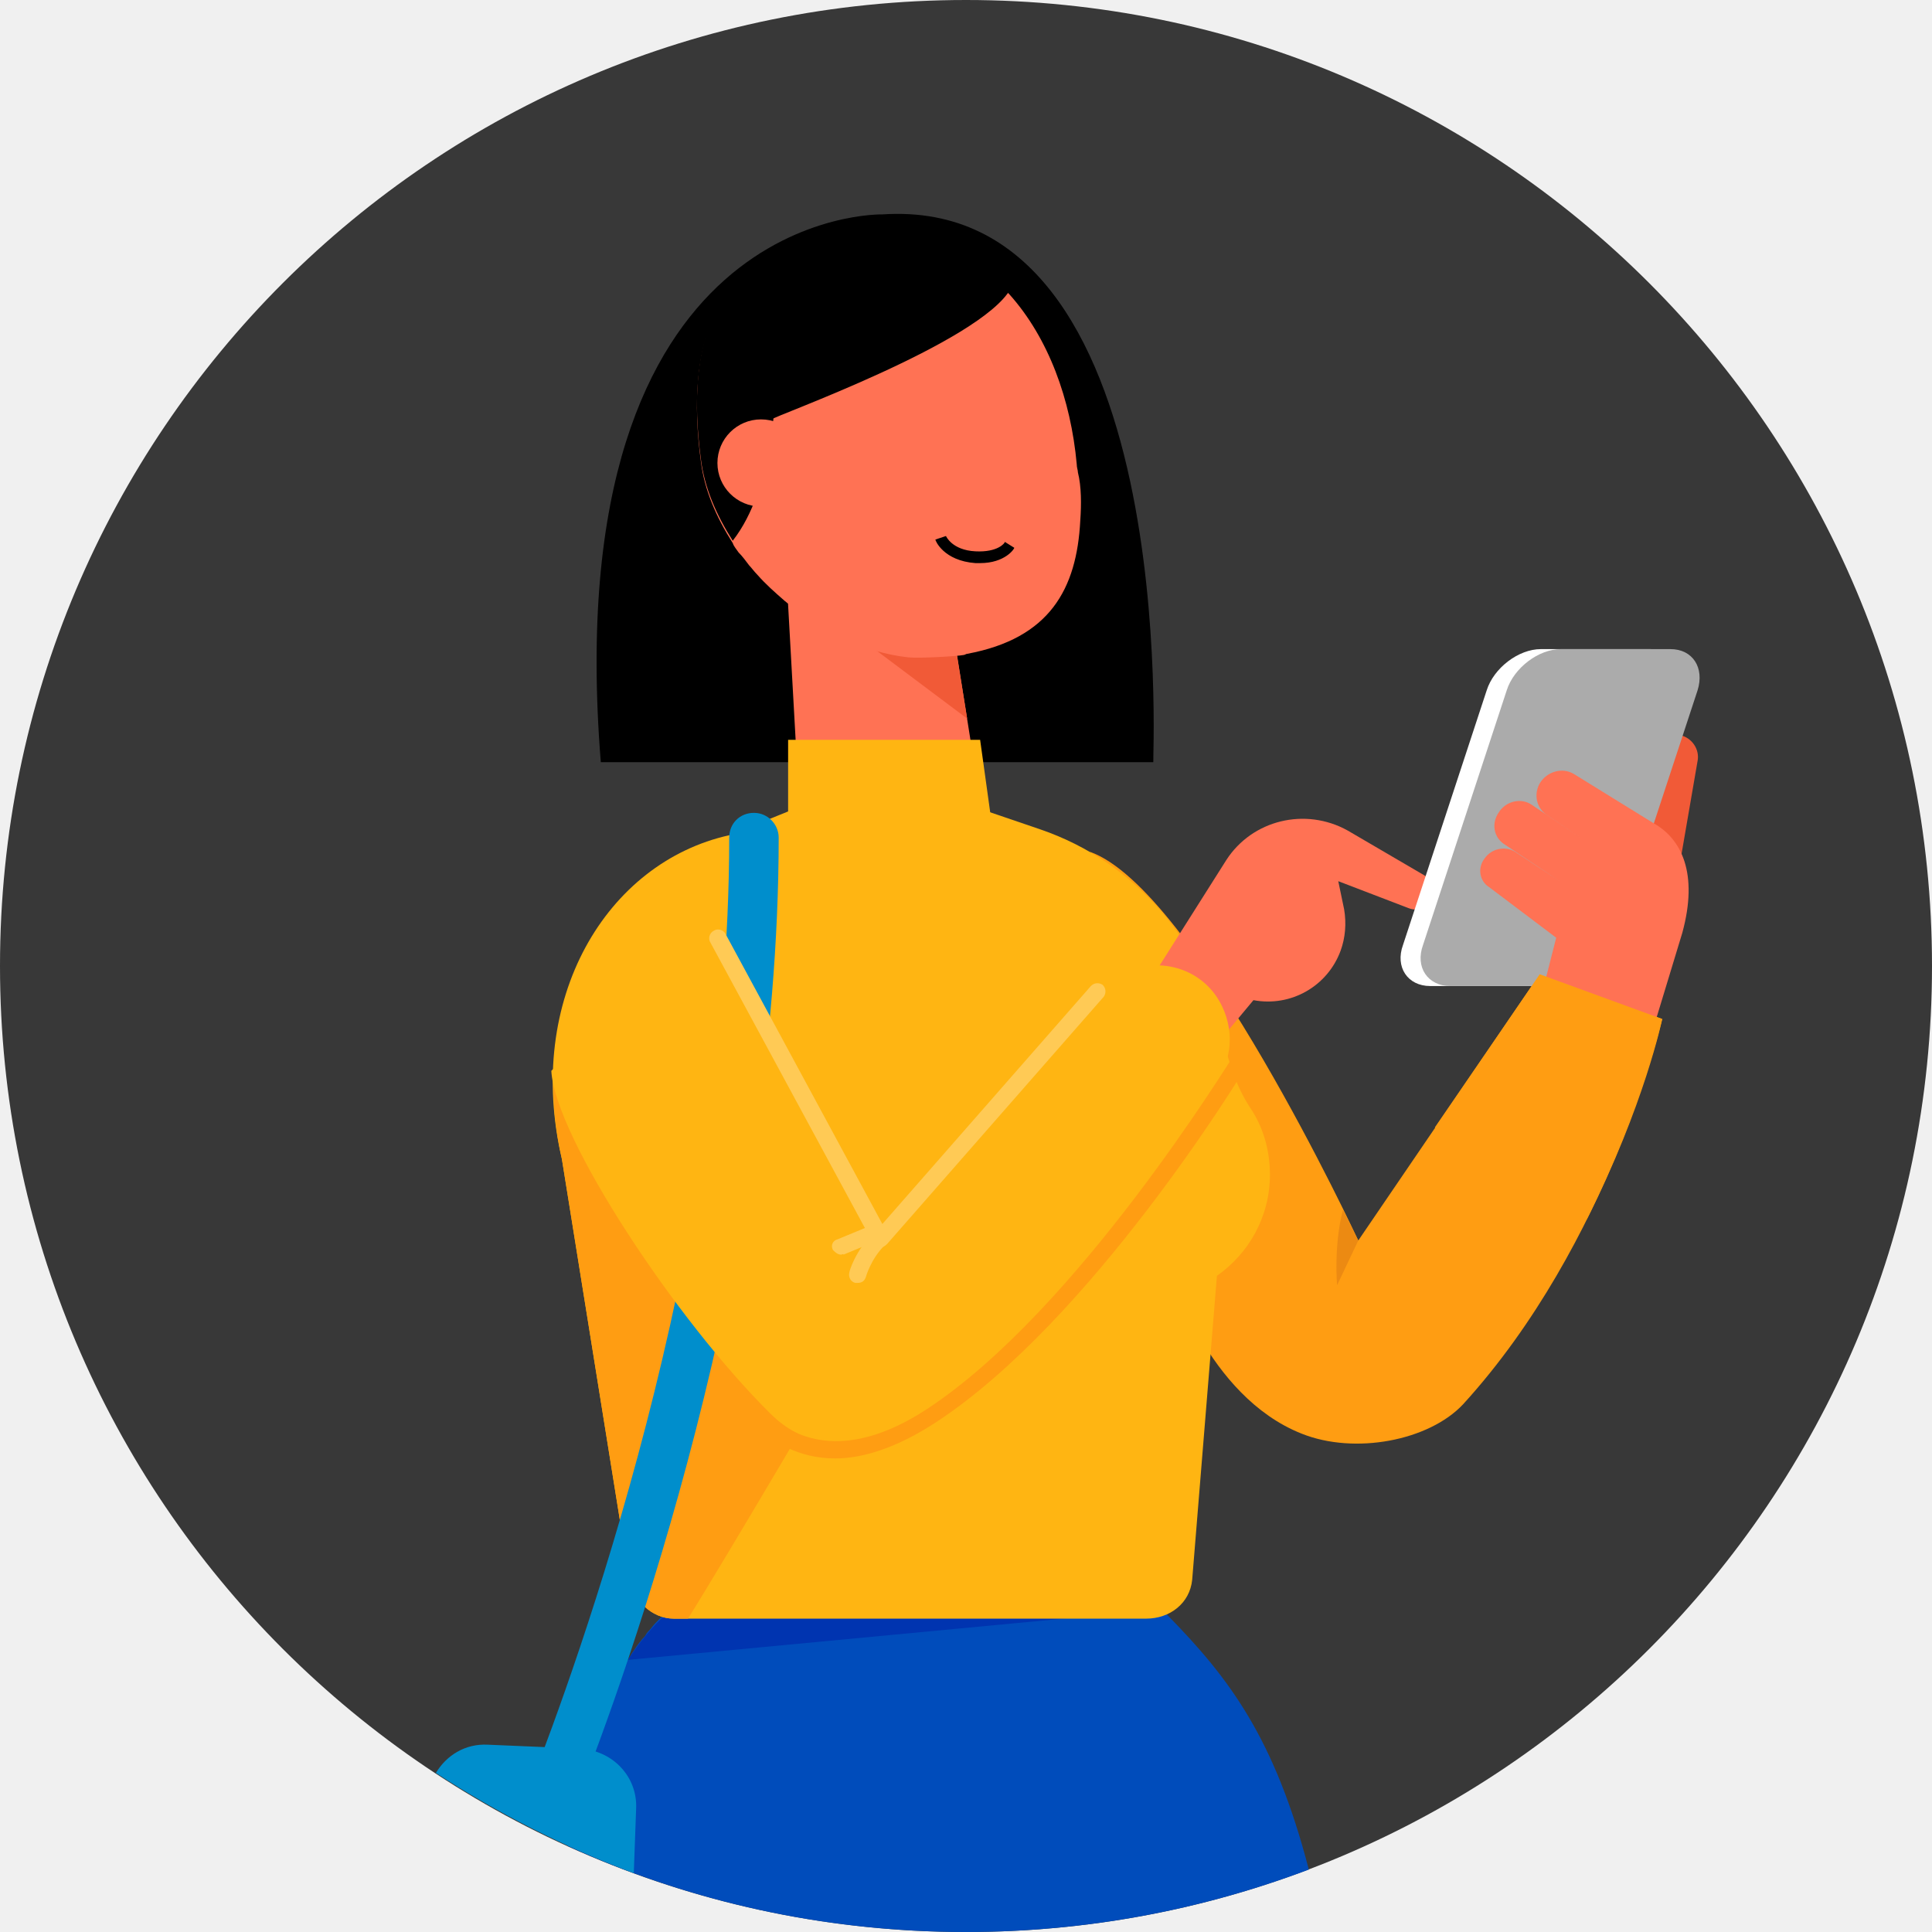
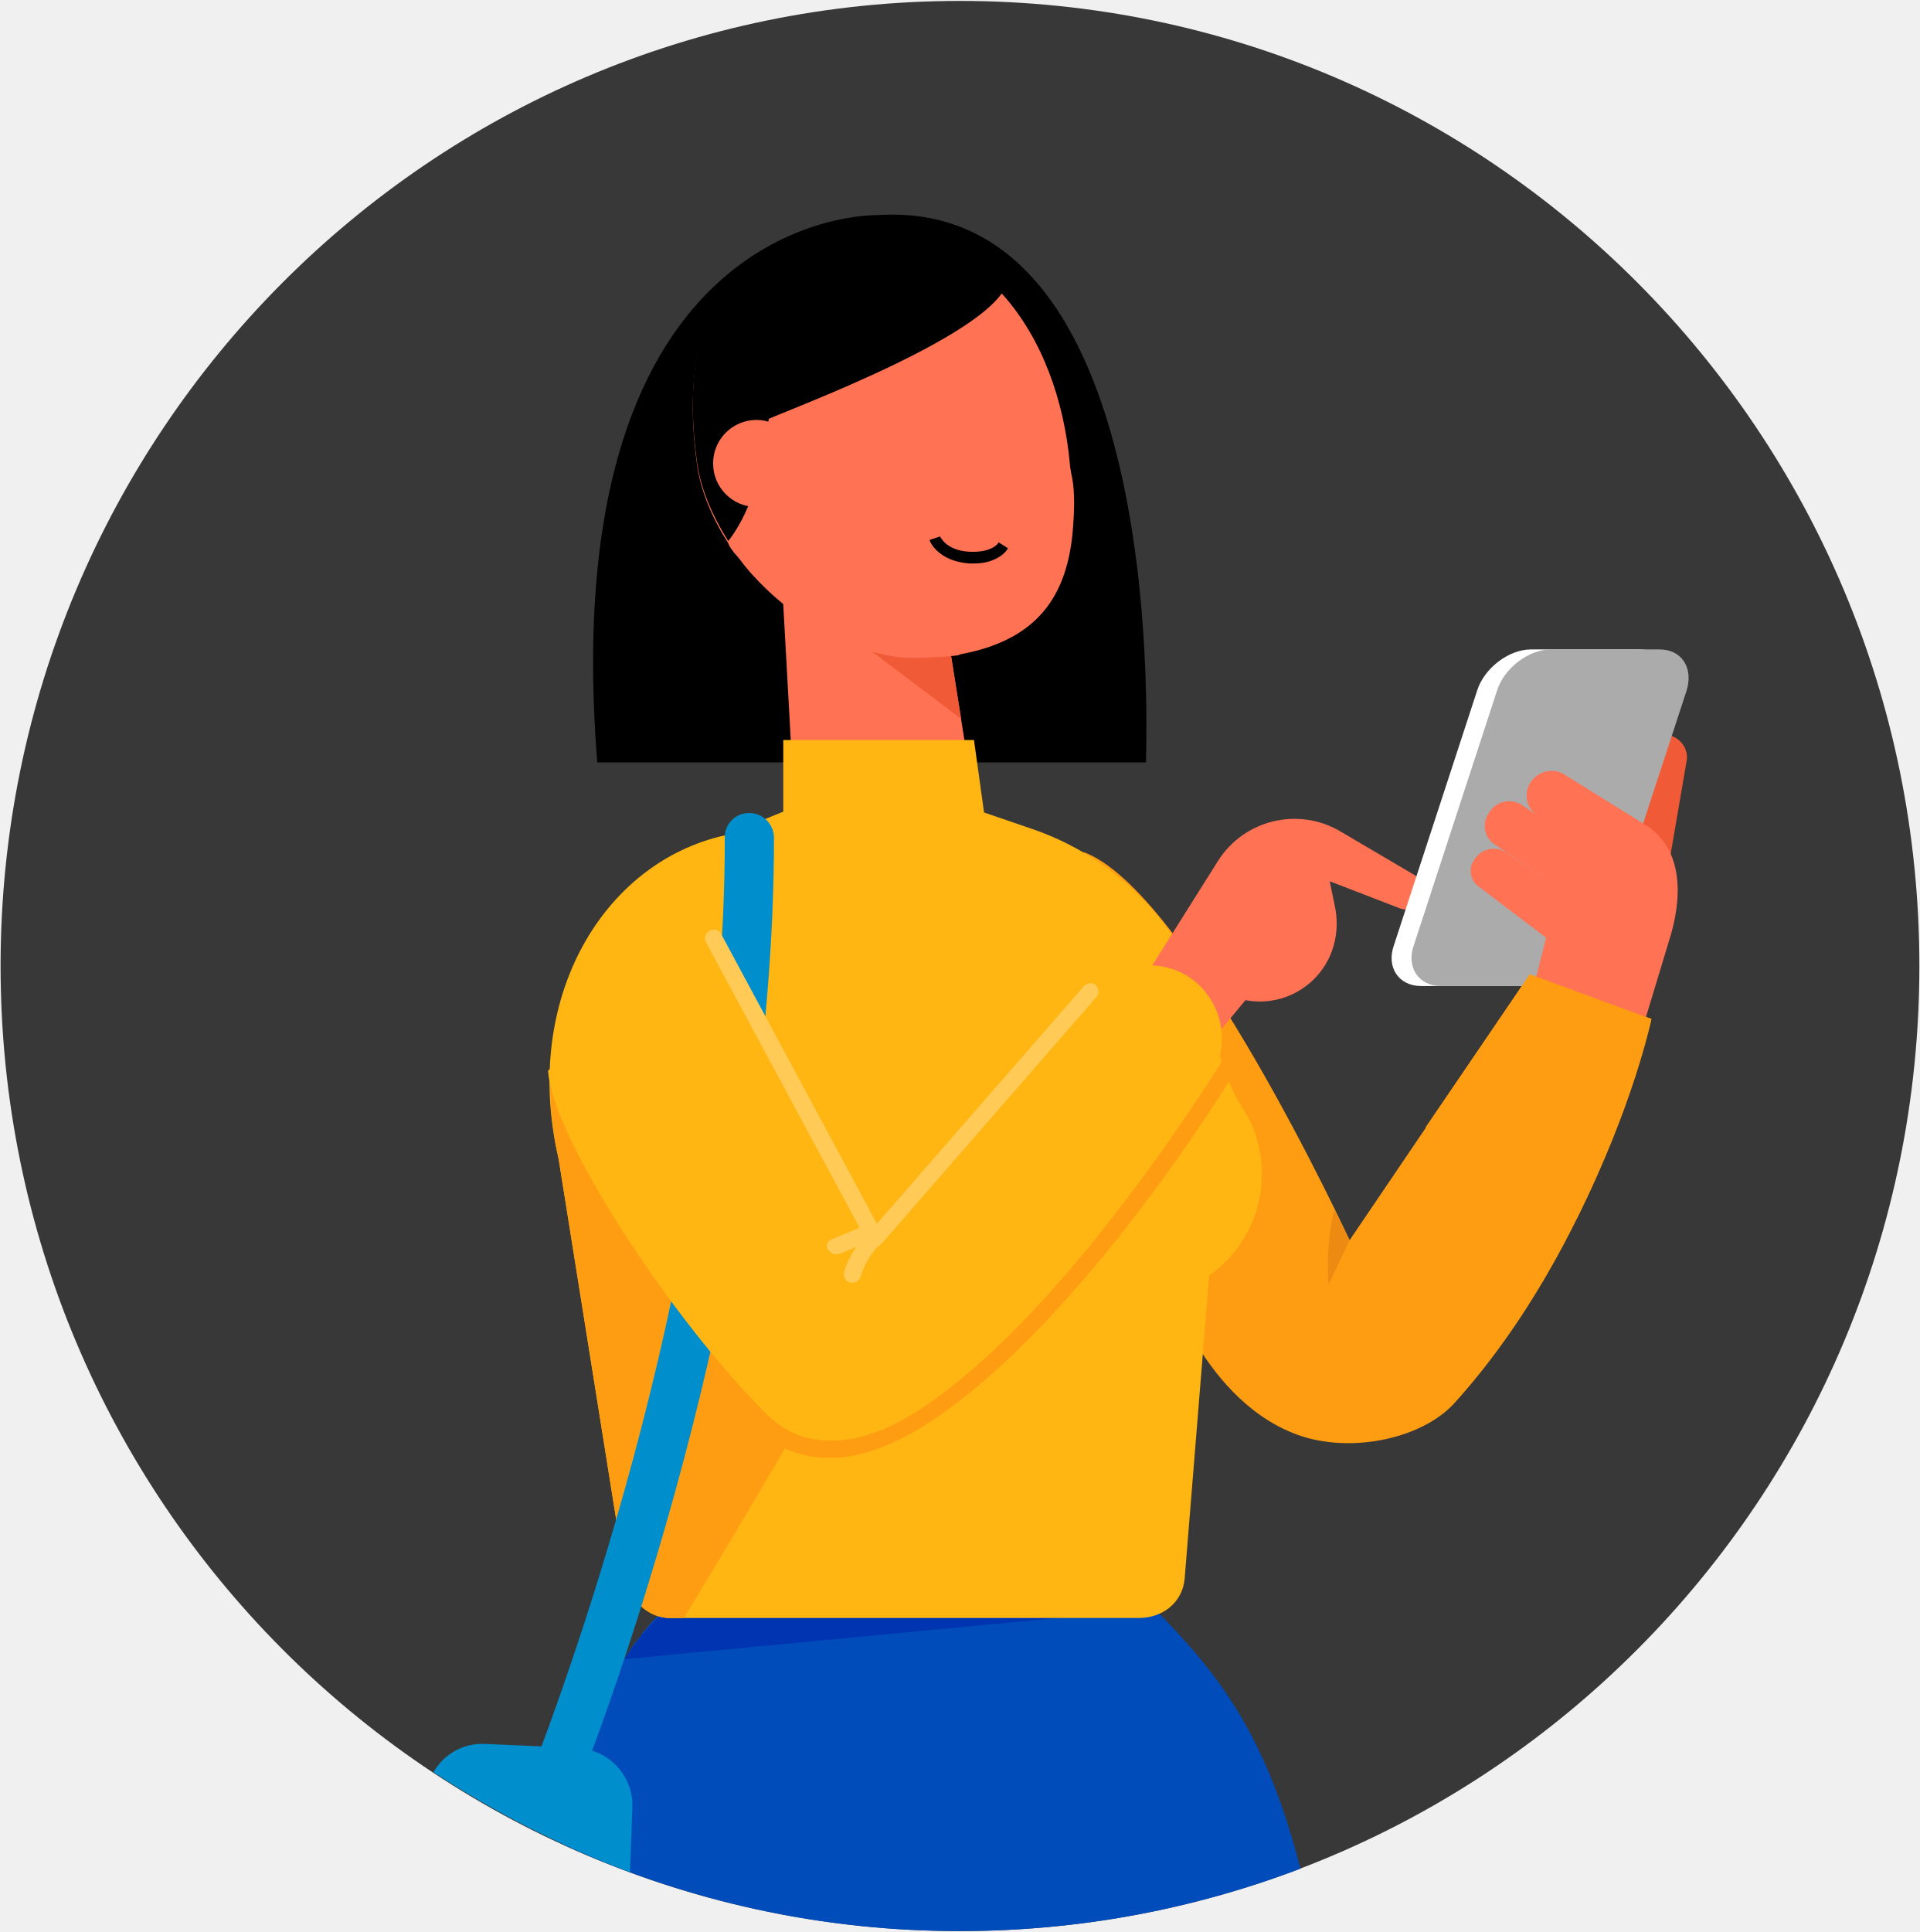
- <svg xmlns="http://www.w3.org/2000/svg" width="326" height="326" viewBox="0 0 326 326" fill="none">
-   <path d="M163 326C253.022 326 326 253.022 326 163C326 72.978 253.022 0 163 0C72.978 0 0 72.978 0 163C0 253.022 72.978 326 163 326Z" fill="#383838" />
-   <path d="M95.812 311.489C116.286 320.832 138.947 326 163 326C183.474 326 202.955 322.223 220.845 315.464C215.08 293.201 207.328 283.063 196.991 272.528L196.792 272.329H112.311C112.112 272.528 111.913 272.727 111.516 272.925C110.919 273.522 110.323 274.118 109.727 274.913C109.528 275.112 109.13 275.51 108.932 275.907C108.733 276.305 108.335 276.503 108.136 276.901C107.54 277.497 107.143 278.293 106.546 279.088C106.347 279.485 106.149 279.883 105.751 280.28C102.968 284.653 100.583 290.021 98.794 295.388C97.601 299.761 96.408 304.73 95.812 311.489Z" fill="#004CBB" />
-   <path d="M105.95 280.082L187.848 272.329H165.584H157.434H112.51C110.124 274.317 107.938 277.1 105.95 280.082Z" fill="#0034B0" />
-   <path fill-rule="evenodd" clip-rule="evenodd" d="M148.887 36.178C148.887 36.178 93.825 34.787 101.378 128.611H194.606C194.407 128.611 199.576 32.799 148.887 36.178Z" fill="black" />
-   <path d="M183.872 143.719C201.563 149.881 229.194 209.316 229.194 209.316L259.806 164.392L280.479 171.946C280.479 171.946 271.733 209.714 246.885 236.947C241.121 243.109 228.598 245.494 219.652 241.916C203.551 235.555 197.389 214.286 197.389 214.286L184.071 165.783V143.719H183.872Z" fill="#FF9D12" />
-   <path d="M226.61 204.148C228.2 207.328 229.194 209.316 229.194 209.316L225.616 216.87C225.616 216.87 225.019 210.111 226.61 204.148Z" fill="#EC8A12" />
-   <path fill-rule="evenodd" clip-rule="evenodd" d="M214.285 198.184C214.285 194.01 213.092 190.034 210.906 186.854C208.719 183.475 207.328 179.499 206.533 175.523C203.352 159.422 191.823 145.508 175.523 139.942L166.777 136.96L133.382 136.761L123.045 140.936C102.372 145.508 88.457 168.566 94.818 195.6L106.149 266.167C106.745 269.944 109.925 273.125 113.702 273.125H193.413C197.389 273.125 200.768 270.54 201.166 266.565L205.34 215.28C210.707 211.503 214.285 205.341 214.285 198.184Z" fill="#FFB512" />
-   <path d="M117.877 188.444L101.974 174.331C101.776 174.729 101.577 175.126 101.179 175.524C99.987 176.518 98.794 177.313 97.601 178.108C97.005 178.505 96.409 178.903 95.614 179.301C95.415 179.301 95.216 179.499 95.216 179.499L95.017 179.698C95.017 179.698 95.017 179.897 94.818 179.897C94.421 180.493 94.023 180.692 93.427 180.692C93.228 185.463 93.626 190.432 94.818 195.601L106.149 266.168C106.745 269.944 109.926 273.125 113.702 273.125H116.088C122.449 262.987 141.929 229.791 141.929 229.791L117.877 188.444Z" fill="#FF9D12" />
-   <path d="M97.601 303.14C105.354 283.461 131.394 211.9 131.394 141.333C131.394 139.146 129.605 137.159 127.22 137.159C124.834 137.159 123.045 138.948 123.045 141.333C123.045 211.304 96.806 282.268 89.65 300.755C92.433 301.55 95.017 302.345 97.601 303.14Z" fill="#008ECC" />
-   <path fill-rule="evenodd" clip-rule="evenodd" d="M194.606 164.591L206.931 145.11C211.304 138.352 220.249 136.165 227.405 140.141L240.326 147.695C241.717 148.49 242.115 150.08 241.717 151.471C241.121 153.062 239.332 153.857 237.742 153.26L225.815 148.688L226.809 153.459C227.206 155.845 227.007 158.23 226.212 160.416C224.026 166.38 217.864 169.958 211.503 168.765L206.533 174.729L194.606 164.591Z" fill="#FF7254" />
-   <path d="M93.029 180.692C93.626 191.823 114.1 222.833 130.003 238.537C135.171 243.705 144.116 246.886 157.037 238.537C176.318 225.815 194.805 196.197 204.943 182.878C208.322 178.505 208.322 172.542 205.142 167.97C200.768 161.808 191.823 161.211 186.456 166.379L148.489 209.117L119.07 154.453L93.029 180.692Z" fill="#FFB512" />
-   <path d="M148.489 210.509C148.29 210.509 148.29 210.509 148.489 210.509C147.893 210.509 147.495 210.112 147.296 209.714L119.865 159.025C119.467 158.429 119.666 157.435 120.461 157.037C121.057 156.64 122.051 156.838 122.449 157.633L148.887 206.533L184.071 166.38C184.667 165.783 185.462 165.784 186.059 166.181C186.655 166.777 186.655 167.573 186.257 168.169L149.682 209.913C149.284 210.31 148.887 210.509 148.489 210.509Z" fill="#FFCA55" />
-   <path d="M140.935 246.091C134.574 246.091 130.4 243.109 128.412 241.32L130.4 239.133C133.382 241.916 141.929 247.283 156.44 237.742C181.884 221.044 207.527 178.903 207.924 178.505L210.31 179.897C209.316 181.686 184.071 222.833 158.03 239.929C151.073 244.5 145.308 246.091 140.935 246.091Z" fill="#FF9D12" />
-   <path d="M144.712 216.472C144.513 216.472 144.513 216.472 144.315 216.472C143.52 216.273 143.122 215.478 143.321 214.683C143.321 214.484 144.315 211.105 147.296 208.123C147.893 207.527 148.688 207.527 149.284 208.123C149.88 208.719 149.88 209.515 149.284 210.111C146.899 212.496 146.104 215.478 146.104 215.478C145.905 216.074 145.507 216.472 144.712 216.472Z" fill="#FFCA55" />
-   <path d="M141.929 211.702C141.333 211.702 140.935 211.305 140.538 210.907C140.14 210.112 140.538 209.317 141.333 209.118L147.098 206.733C147.893 206.335 148.688 206.733 148.887 207.528C149.284 208.323 148.887 209.118 148.091 209.317L142.327 211.702C142.327 211.503 142.128 211.702 141.929 211.702Z" fill="#FFCA55" />
-   <path fill-rule="evenodd" clip-rule="evenodd" d="M134.574 130.6L164.789 131.395L158.428 91.241L131.99 84.284L134.574 130.6Z" fill="#FF7254" />
-   <path fill-rule="evenodd" clip-rule="evenodd" d="M160.615 105.354L163.199 121.257L140.935 104.559L160.615 105.354Z" fill="#F15A37" />
-   <path fill-rule="evenodd" clip-rule="evenodd" d="M167.373 139.147L165.385 124.834H132.984V139.147H167.373Z" fill="#FFB512" />
-   <path fill-rule="evenodd" clip-rule="evenodd" d="M182.282 87.861C181.685 99.391 177.113 107.739 163.199 110.324C163 110.324 162.801 110.522 162.602 110.522C161.609 110.721 155.248 111.119 153.26 110.92C145.905 110.125 138.55 106.547 132.388 101.378C130.798 99.987 129.207 98.596 127.816 97.005C127.22 96.409 126.822 95.813 126.424 95.415C125.828 94.62 125.232 93.825 124.635 93.228C124.238 92.632 123.84 92.234 123.641 91.638C120.859 87.265 118.871 82.693 118.274 77.922C116.883 67.586 117.678 59.436 120.461 53.274C122.25 49.298 124.635 46.316 128.015 44.13C129.804 42.937 131.99 41.943 134.376 41.148C135.37 40.75 136.363 40.552 137.556 40.353C138.55 40.154 139.544 39.955 140.737 39.757H140.935C141.134 39.757 141.134 39.757 141.333 39.757C142.327 39.558 143.52 39.558 144.712 39.359C146.104 39.16 147.296 39.16 148.688 39.16C149.682 39.16 150.676 39.16 151.471 39.359C151.471 39.359 151.471 39.359 151.67 39.359C151.868 39.359 152.067 39.359 152.266 39.359C152.663 39.359 152.862 39.558 153.061 39.558C154.055 39.757 154.85 39.955 155.645 40.154C155.844 40.154 155.844 40.353 156.043 40.353C156.838 40.552 157.633 40.75 158.229 41.148C158.826 41.347 159.422 41.545 160.018 41.943C160.615 42.341 161.41 42.539 162.006 42.937C162.602 43.334 163.199 43.533 163.795 43.931C165.385 44.925 166.976 46.316 168.367 47.708C168.765 48.105 169.162 48.503 169.56 48.9C169.759 49.099 170.156 49.497 170.355 49.696C176.915 57.05 180.691 67.387 181.685 78.32C181.685 78.916 181.884 79.314 181.884 79.711C182.481 82.097 182.48 85.078 182.282 87.861Z" fill="#FF7254" />
-   <path fill-rule="evenodd" clip-rule="evenodd" d="M140.935 39.359C139.942 41.148 131.99 47.907 131.593 55.262C130.996 66.99 130.599 82.296 123.641 91.241C120.859 86.868 118.871 82.296 118.274 77.525C116.883 67.189 117.678 59.039 120.461 52.877C122.25 48.901 124.635 45.919 128.015 43.733C129.804 42.54 131.99 41.546 134.376 40.751C135.37 40.353 136.363 40.154 137.556 39.956C138.749 39.757 139.743 39.558 140.935 39.359Z" fill="black" />
-   <path d="M128.412 85.475C132.474 85.475 135.767 82.183 135.767 78.121C135.767 74.058 132.474 70.766 128.412 70.766C124.35 70.766 121.057 74.058 121.057 78.121C121.057 82.183 124.35 85.475 128.412 85.475Z" fill="#FF7254" />
-   <path fill-rule="evenodd" clip-rule="evenodd" d="M144.911 38.961C146.302 38.961 147.694 38.762 149.085 38.762C150.278 38.762 151.471 38.762 152.465 38.961C152.663 38.961 153.061 38.961 153.26 39.16C154.055 39.358 155.049 39.359 155.844 39.557C156.043 39.557 156.043 39.557 156.241 39.557C162.006 41.148 166.777 44.328 170.554 48.701C165.385 57.845 130.201 70.368 130.201 70.766L127.021 44.328C131.99 40.352 138.749 39.557 141.134 39.16C141.333 39.16 141.333 39.16 141.532 39.16C142.724 39.16 143.718 39.16 144.911 38.961Z" fill="black" />
-   <path d="M165.385 95.017C165.187 95.017 164.789 95.017 164.59 95.017C159.223 94.62 157.832 91.24 157.832 91.042L159.621 90.445C159.621 90.445 160.615 92.831 164.59 93.029C168.367 93.228 169.56 91.638 169.56 91.439L171.15 92.433C171.15 92.632 169.56 95.017 165.385 95.017Z" fill="black" />
-   <path d="M98.993 295.189C98.595 295.189 98.198 294.99 97.8 294.99H96.409L82.295 294.394C78.518 294.195 75.338 296.183 73.549 299.165C83.885 305.923 95.216 311.688 106.944 316.061L107.341 305.128C107.54 300.159 103.962 295.984 98.993 295.189Z" fill="#008ECC" />
-   <path fill-rule="evenodd" clip-rule="evenodd" d="M283.461 145.706L286.443 128.413C286.84 126.425 285.449 124.437 283.461 124.039C281.274 123.642 278.889 125.033 278.293 127.22L275.112 137.954L283.461 145.706Z" fill="#F15A37" />
-   <path d="M241.32 166.38H259.806C263.583 166.38 267.757 163.199 268.95 159.422L283.063 116.486C284.256 112.709 282.268 109.528 278.491 109.528H260.005C256.228 109.528 252.054 112.709 250.861 116.486L236.748 159.422C235.356 163.199 237.543 166.38 241.32 166.38Z" fill="white" />
-   <path d="M244.699 166.38H263.185C266.962 166.38 271.137 163.199 272.329 159.422L286.443 116.486C287.635 112.709 285.648 109.528 281.871 109.528H263.384C259.607 109.528 255.433 112.709 254.24 116.486L240.127 159.422C238.735 163.199 240.922 166.38 244.699 166.38Z" fill="#ABABAB" />
-   <path fill-rule="evenodd" clip-rule="evenodd" d="M279.088 173.138L283.858 157.434C286.641 147.297 283.66 141.532 279.088 138.948L265.571 130.599C263.583 129.406 260.999 130.201 259.806 132.189C258.812 133.978 259.21 136.165 260.8 137.357L266.962 141.532L258.415 135.767C256.626 134.575 254.041 135.171 252.849 137.159C251.656 138.948 252.054 141.134 253.644 142.327L263.185 148.688L255.632 143.718C254.041 142.725 251.656 143.122 250.463 144.911C249.271 146.501 249.668 148.688 251.259 149.682L262.589 158.229L260.005 168.367L279.088 173.138Z" fill="#FF7254" />
-   <path d="M242.115 190.233L259.806 164.392L280.479 171.945C280.479 171.945 277.498 186.456 267.757 205.738C259.21 200.57 250.861 195.401 242.115 190.233Z" fill="#FF9D12" />
+ <svg xmlns="http://www.w3.org/2000/svg" width="330" height="332" fill="none">
+   <path fill="#383838" d="M165 331.84c91.07 0 164.9-74.25 164.9-165.84C329.9 74.4 256.08.16 165 .16 73.93.16.1 74.4.1 166c0 91.6 73.83 165.84 164.9 165.84Z" />
+   <path fill="#004CBB" d="M97.03 317.08A162.2 162.2 0 0 0 165 331.84a164.4 164.4 0 0 0 58.52-10.72c-5.83-22.65-13.67-32.96-24.13-43.68l-.2-.2h-85.47c-.2.2-.4.4-.8.6-.6.6-1.21 1.22-1.82 2.02-.2.2-.6.61-.8 1.01-.2.41-.6.61-.8 1.02-.6.6-1.01 1.41-1.61 2.22-.2.4-.4.81-.8 1.21a71.59 71.59 0 0 0-7.05 15.38 88.86 88.86 0 0 0-3.01 16.38Z" />
+   <path fill="#0034B0" d="m107.28 285.12 82.86-7.88h-76.22c-2.41 2.02-4.63 4.85-6.64 7.88Z" />
+   <path fill="#000" fill-rule="evenodd" d="M150.72 36.97s-55.7-1.42-48.06 94.04h94.32c-.2 0 5.02-97.48-46.26-94.04Z" clip-rule="evenodd" />
+   <path fill="#FF9D12" d="M186.12 146.38c17.9 6.27 45.85 66.74 45.85 66.74l30.97-45.7 20.91 7.68s-8.85 38.43-33.98 66.14c-5.84 6.26-18.5 8.7-27.56 5.05-16.28-6.47-22.52-28.11-22.52-28.11l-13.47-49.35v-22.45h-.2Z" />
+   <path fill="#EC8A12" d="m229.35 207.87 2.62 5.25-3.62 7.69s-.6-6.88 1-12.94Z" />
+   <path fill="#FFB512" fill-rule="evenodd" d="M216.88 201.8c0-4.25-1.2-8.3-3.41-11.53a33.46 33.46 0 0 1-4.43-11.53 48.06 48.06 0 0 0-31.37-36.2l-8.85-3.03-33.78-.2-10.46 4.24c-20.92 4.65-35 28.11-28.56 55.62l11.46 71.8c.6 3.84 3.83 7.07 7.65 7.07h80.64c4.02 0 7.44-2.63 7.84-6.67l4.22-52.18a21.2 21.2 0 0 0 9.05-17.4Z" clip-rule="evenodd" />
+   <path fill="#FF9D12" d="m119.35 191.89-16.09-14.36c-.2.4-.4.8-.8 1.21-1.21 1.01-2.42 1.82-3.62 2.63-.6.4-1.21.81-2.01 1.21-.2 0-.4.2-.4.2l-.2.2s0 .21-.2.21c-.41.6-.81.81-1.42.81-.2 4.85.2 9.91 1.41 15.17l11.46 71.8c.6 3.84 3.83 7.07 7.65 7.07h2.4c6.44-10.31 26.15-44.09 26.15-44.09l-24.33-42.06Z" />
+   <path fill="#008ECC" d="M98.84 308.58c7.84-20.02 34.19-92.83 34.19-164.62a4.26 4.26 0 0 0-4.23-4.25 4.14 4.14 0 0 0-4.22 4.25c0 71.19-26.55 143.39-33.79 162.2 2.82.8 5.43 1.61 8.05 2.42Z" />
+   <path fill="#FF7254" fill-rule="evenodd" d="m196.97 167.62 12.47-19.82a15.55 15.55 0 0 1 20.72-5.06l13.07 7.69c1.4.8 1.8 2.42 1.4 3.84a3.12 3.12 0 0 1-4.02 1.82l-12.06-4.65 1 4.85c.4 2.43.2 4.86-.6 7.08a13.2 13.2 0 0 1-14.88 8.5l-5.03 6.06-12.07-10.31Z" clip-rule="evenodd" />
+   <path fill="#FFB512" d="M94.21 184c.6 11.33 21.32 42.88 37.4 58.85 5.24 5.26 14.29 8.5 27.36 0 19.5-12.94 38.2-43.07 48.46-56.63a12.8 12.8 0 0 0 .2-15.16c-4.42-6.27-13.47-6.88-18.9-1.62l-38.41 43.48-29.76-55.62L94.2 184Z" />
+   <path fill="#FFCA55" d="M150.32 214.34c-.2 0-.2 0 0 0-.6 0-1-.4-1.2-.81l-27.76-51.57c-.4-.61-.2-1.62.6-2.03.6-.4 1.61-.2 2.01.6l26.75 49.76 35.6-40.85c.6-.6 1.4-.6 2-.2.61.6.61 1.41.2 2.02l-37 42.47c-.4.4-.8.6-1.2.6Z" />
+   <path fill="#FF9D12" d="M142.68 250.54a18.66 18.66 0 0 1-12.67-4.85l2-2.23c3.03 2.83 11.67 8.3 26.35-1.42 25.74-16.98 51.69-59.86 52.09-60.26l2.41 1.41c-1 1.82-26.54 43.69-52.89 61.08-7.04 4.65-12.87 6.27-17.3 6.27Z" />
+   <path fill="#FFCA55" d="M146.5 220.4h-.4c-.8-.2-1.21-1-1-1.82 0-.2 1-3.64 4.01-6.67.6-.6 1.41-.6 2.01 0 .6.6.6 1.41 0 2.02a13.59 13.59 0 0 0-3.21 5.46c-.2.6-.6 1.01-1.41 1.01Z" />
+   <path fill="#FFCA55" d="M143.68 215.55c-.6 0-1-.4-1.4-.8-.4-.82 0-1.63.8-1.83l5.83-2.43c.8-.4 1.61 0 1.81.81.4.81 0 1.62-.8 1.82l-5.83 2.43c0-.2-.2 0-.4 0Z" />
+   <path fill="#FF7254" fill-rule="evenodd" d="m136.24 133.03 30.57.81L160.37 93l-26.74-7.08 2.61 47.12Z" clip-rule="evenodd" />
+   <path fill="#F15A37" fill-rule="evenodd" d="m162.59 107.35 2.61 16.18-22.52-16.99 19.9.8Z" clip-rule="evenodd" />
+   <path fill="#FFB512" fill-rule="evenodd" d="m169.43 141.73-2.02-14.56h-32.78v14.56h34.8Z" clip-rule="evenodd" />
+   <path fill="#FF7254" fill-rule="evenodd" d="M184.5 89.55c-.6 11.73-5.22 20.23-19.3 22.86-.2 0-.4.2-.6.2-1 .2-7.44.6-9.45.4-7.44-.8-14.89-4.45-21.12-9.7a48.3 48.3 0 0 1-4.63-4.46c-.6-.6-1-1.2-1.4-1.61-.6-.81-1.21-1.62-1.81-2.23-.4-.6-.8-1.01-1-1.62-2.82-4.45-4.83-9.1-5.44-13.95-1.4-10.52-.6-18.81 2.21-25.08 1.81-4.04 4.23-7.08 7.64-9.3a27.14 27.14 0 0 1 6.44-3.04 15 15 0 0 1 3.22-.8c1-.2 2-.41 3.22-.61H143.08c1-.2 2.21-.2 3.42-.4 1.4-.2 2.61-.2 4.02-.2 1 0 2.01 0 2.82.2h.8c.4 0 .6.2.8.2 1.01.2 1.81.4 2.62.6.2 0 .2.2.4.2.8.2 1.61.4 2.21.81.6.2 1.21.4 1.81.81.6.4 1.41.6 2.01 1.01.6.4 1.21.61 1.81 1.01a27.46 27.46 0 0 1 4.63 3.85l1.2 1.21.81.81c6.64 7.48 10.46 18 11.46 29.12 0 .61.2 1.01.2 1.42.6 2.43.6 5.46.4 8.3Z" clip-rule="evenodd" />
+   <path fill="#000" fill-rule="evenodd" d="M142.68 40.2c-1 1.82-9.05 8.7-9.46 16.18-.6 11.94-1 27.5-8.04 36.6-2.81-4.44-4.83-9.1-5.43-13.95-1.4-10.51-.6-18.8 2.21-25.07 1.81-4.05 4.23-7.08 7.64-9.3a27.14 27.14 0 0 1 6.44-3.04 15 15 0 0 1 3.22-.81c1.2-.2 2.21-.4 3.42-.6Z" clip-rule="evenodd" />
+   <path fill="#FF7254" d="M130 87.12a7.46 7.46 0 0 0 7.45-7.48 7.46 7.46 0 0 0-7.44-7.48 7.46 7.46 0 0 0-7.44 7.48 7.46 7.46 0 0 0 7.44 7.48Z" />
+   <path fill="#000" fill-rule="evenodd" d="M146.7 39.8c1.4 0 2.81-.2 4.22-.2 1.2 0 2.42 0 3.42.2.2 0 .6 0 .8.2.81.2 1.82.2 2.62.4h.4a29.11 29.11 0 0 1 14.48 9.3c-5.23 9.31-40.82 22.05-40.82 22.46l-3.22-26.9c5.03-4.05 11.87-4.85 14.28-5.26h.4c1.2 0 2.21 0 3.42-.2Z" clip-rule="evenodd" />
+   <path fill="#000" d="M167.41 96.83h-.8c-5.43-.4-6.84-3.84-6.84-4.04l1.81-.61s1 2.43 5.03 2.63c3.82.2 5.02-1.42 5.02-1.62l1.61 1.01c0 .2-1.6 2.63-5.83 2.63Z" />
+   <path fill="#008ECC" d="M100.24 300.5c-.4 0-.8-.2-1.2-.2h-1.41l-14.28-.62a9.64 9.64 0 0 0-8.85 4.86 171.5 171.5 0 0 0 33.79 17.19l.4-11.13a9.85 9.85 0 0 0-8.45-10.1Z" />
+   <path fill="#F15A37" fill-rule="evenodd" d="m286.87 148.4 3.02-17.6c.4-2.01-1.01-4.04-3.02-4.44a4.67 4.67 0 0 0-5.23 3.24l-3.22 10.92 8.45 7.88Z" clip-rule="evenodd" />
+   <path fill="#fff" d="M244.23 169.44h18.7c3.83 0 8.05-3.24 9.26-7.08l14.28-43.69c1.2-3.84-.8-7.07-4.63-7.07h-18.7c-3.82 0-8.05 3.23-9.25 7.07l-14.28 43.69c-1.4 3.84.8 7.08 4.62 7.08Z" />
+   <path fill="#ABABAB" d="M247.65 169.44h18.7c3.83 0 8.05-3.24 9.26-7.08l14.28-43.69c1.2-3.84-.8-7.07-4.63-7.07h-18.7c-3.82 0-8.05 3.23-9.25 7.07l-14.28 43.69c-1.4 3.84.8 7.08 4.62 7.08Z" />
+   <path fill="#FF7254" fill-rule="evenodd" d="m282.44 176.31 4.83-15.97c2.82-10.32-.2-16.18-4.82-18.81l-13.68-8.5c-2.01-1.21-4.63-.4-5.83 1.62-1 1.82-.6 4.05 1 5.26l6.24 4.25-8.65-5.87a4.04 4.04 0 0 0-5.63 1.42 3.82 3.82 0 0 0 .8 5.26l9.66 6.47-7.65-5.06a3.9 3.9 0 0 0-5.22 1.22 3.34 3.34 0 0 0 .8 4.85l11.46 8.7-2.61 10.31 19.3 4.85Z" clip-rule="evenodd" />
+   <path fill="#FF9D12" d="m245.04 193.7 17.9-26.28 20.91 7.68s-3.02 14.77-12.87 34.38c-8.65-5.26-17.1-10.51-25.94-15.77Z" />
</svg>
